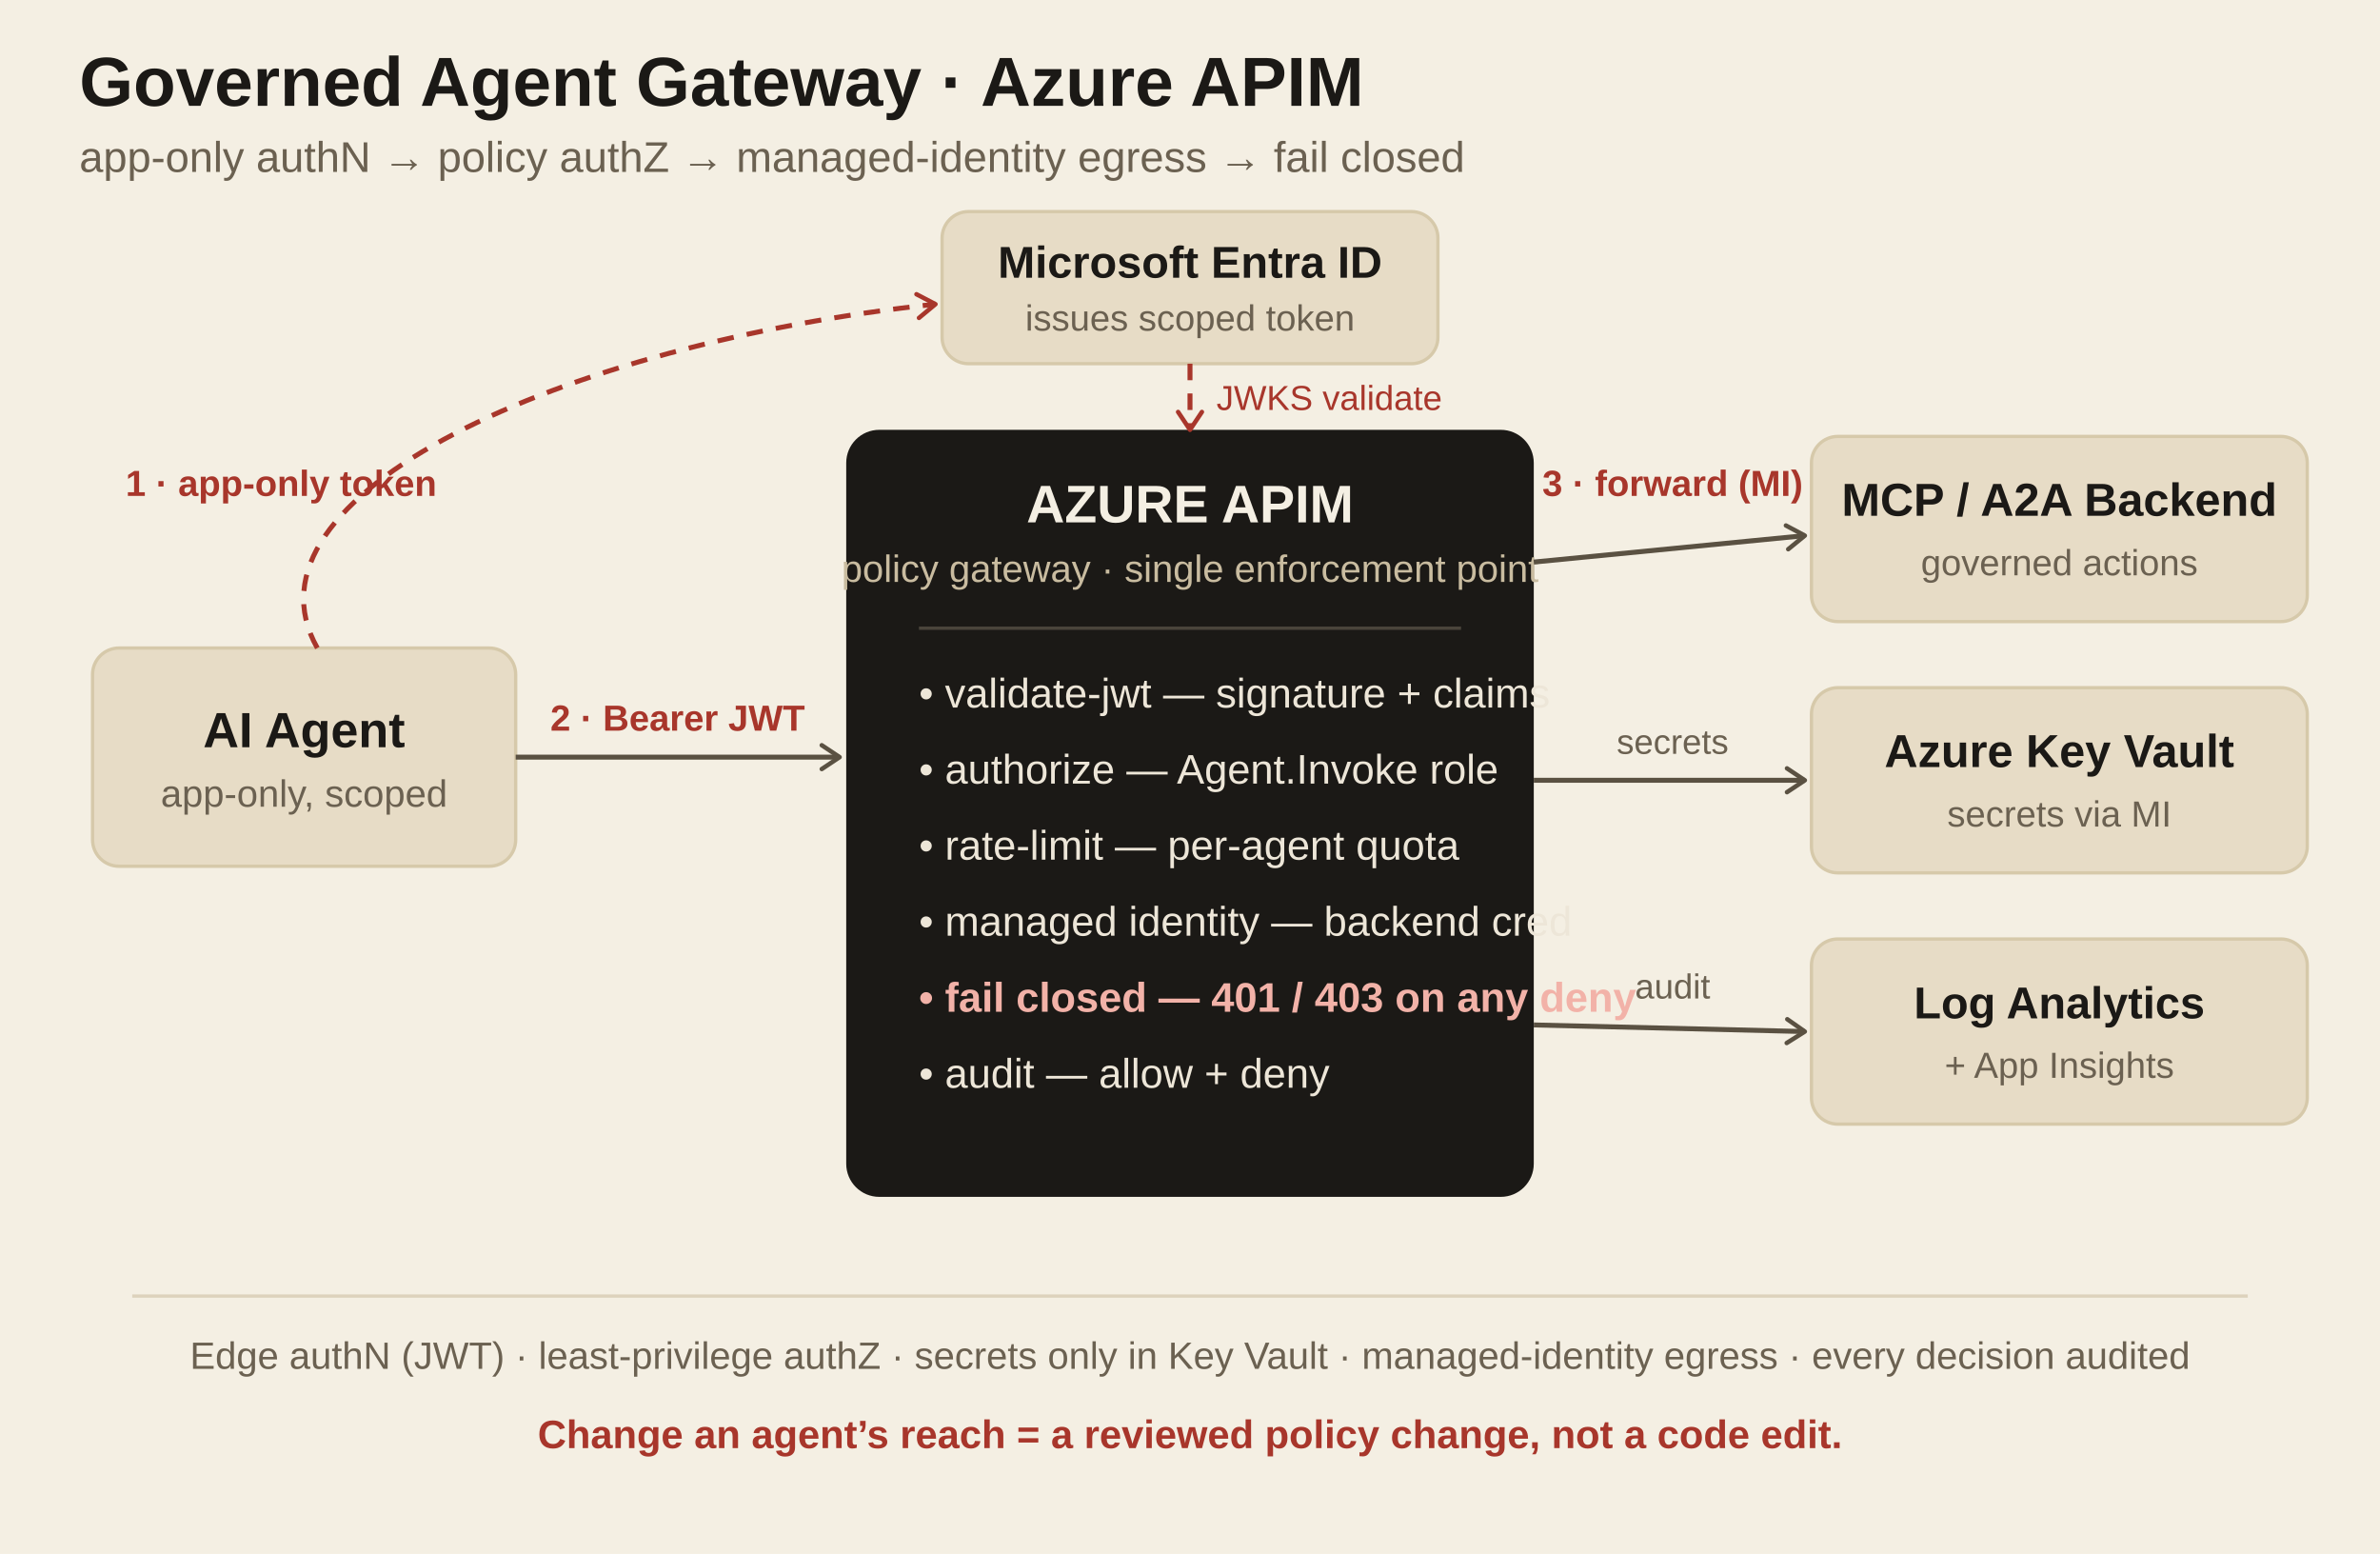
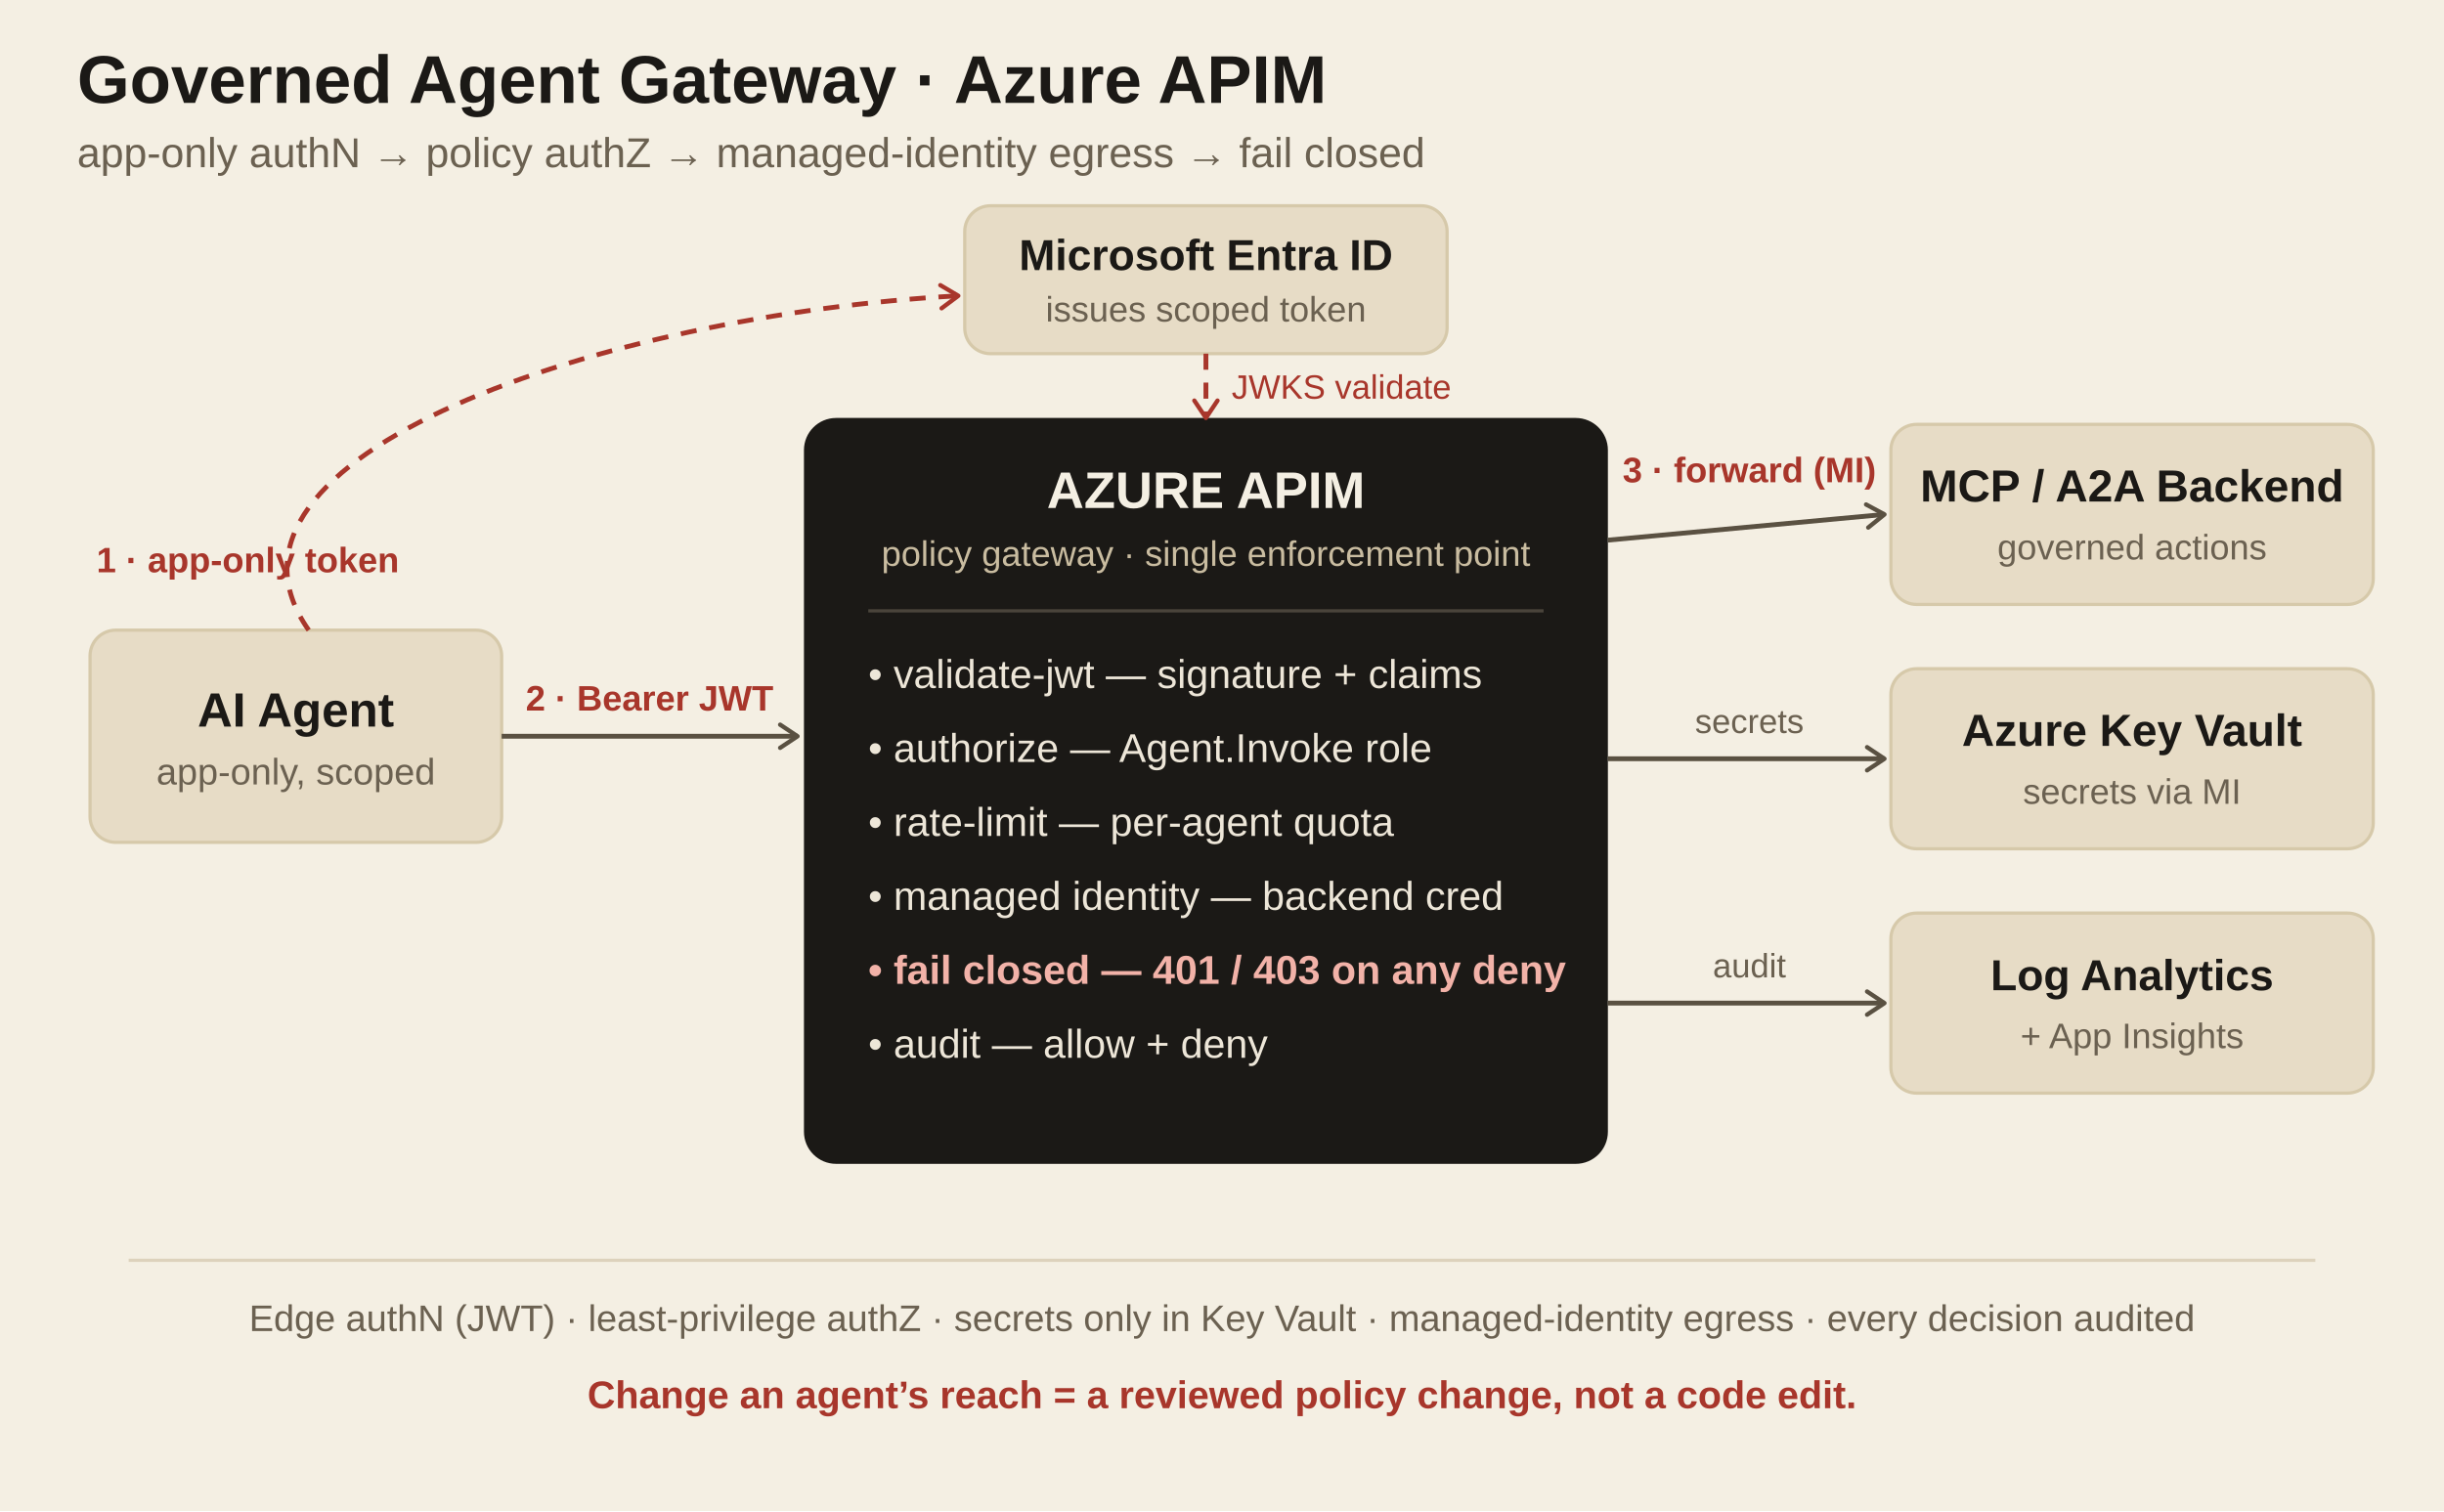
- <svg xmlns="http://www.w3.org/2000/svg" viewBox="0 0 720 470" font-family="Helvetica Neue, Arial, sans-serif" role="img" aria-label="Governed agent gateway on Azure APIM: an AI agent gets an app-only token from Microsoft Entra ID, calls APIM with a Bearer JWT; APIM runs a fail-closed policy gateway (validate-jwt, authorize Agent.Invoke, rate-limit, managed-identity egress, audit) then forwards to the MCP/A2A backend, with secrets from Key Vault and audit to Log Analytics.">
+ <svg xmlns="http://www.w3.org/2000/svg" viewBox="0 0 760 470" font-family="Helvetica Neue, Arial, sans-serif" role="img" aria-label="Governed agent gateway on Azure APIM: an AI agent gets an app-only token from Microsoft Entra ID, calls APIM with a Bearer JWT; APIM runs a fail-closed policy gateway (validate-jwt, authorize Agent.Invoke, rate-limit, managed-identity egress, audit) then forwards to the MCP/A2A backend, with secrets from Key Vault and audit to Log Analytics.">
  <defs>
    <marker id="arrow" viewBox="0 0 10 10" refX="8" refY="5" markerWidth="6" markerHeight="6" orient="auto-start-reverse">
      <path d="M2 1L8 5L2 9" fill="none" stroke="#5A5142" stroke-width="1.5" stroke-linecap="round" stroke-linejoin="round" />
    </marker>
    <marker id="arrowR" viewBox="0 0 10 10" refX="8" refY="5" markerWidth="6" markerHeight="6" orient="auto-start-reverse">
      <path d="M2 1L8 5L2 9" fill="none" stroke="#A8362B" stroke-width="1.5" stroke-linecap="round" stroke-linejoin="round" />
    </marker>
  </defs>
-   <rect x="0" y="0" width="720" height="470" fill="#F4EFE3" />
+   <rect x="0" y="0" width="760" height="470" fill="#F4EFE3" />
  <text x="24" y="32" font-size="21" font-weight="700" fill="#1B1916">Governed Agent Gateway · Azure APIM</text>
  <text x="24" y="52" font-size="13" fill="#6B6151">app-only authN → policy authZ → managed-identity egress → fail closed</text>
-   <rect x="285" y="64" width="150" height="46" rx="8" fill="#E7DCC6" stroke="#D6C9AA" />
-   <text x="360" y="84" text-anchor="middle" font-size="13.5" font-weight="600" fill="#1B1916">Microsoft Entra ID</text>
-   <text x="360" y="100" text-anchor="middle" font-size="11" fill="#6B6151">issues scoped token</text>
-   <rect x="256" y="130" width="208" height="232" rx="10" fill="#1B1916" />
-   <text x="360" y="158" text-anchor="middle" font-size="16" font-weight="700" fill="#F4EFE3">AZURE APIM</text>
-   <text x="360" y="176" text-anchor="middle" font-size="11.5" fill="#C9BCA0">policy gateway · single enforcement point</text>
-   <line x1="278" y1="190" x2="442" y2="190" stroke="#4A443B" stroke-width="1" />
-   <text x="278" y="214" font-size="12.5" fill="#EDE6D8">• validate-jwt — signature + claims</text>
-   <text x="278" y="237" font-size="12.5" fill="#EDE6D8">• authorize — Agent.Invoke role</text>
-   <text x="278" y="260" font-size="12.5" fill="#EDE6D8">• rate-limit — per-agent quota</text>
-   <text x="278" y="283" font-size="12.5" fill="#EDE6D8">• managed identity — backend cred</text>
-   <text x="278" y="306" font-size="12.5" fill="#F2B2A8" font-weight="600">• fail closed — 401 / 403 on any deny</text>
-   <text x="278" y="329" font-size="12.5" fill="#EDE6D8">• audit — allow + deny</text>
+   <rect x="300" y="64" width="150" height="46" rx="8" fill="#E7DCC6" stroke="#D6C9AA" />
+   <text x="375" y="84" text-anchor="middle" font-size="13.5" font-weight="600" fill="#1B1916">Microsoft Entra ID</text>
+   <text x="375" y="100" text-anchor="middle" font-size="11" fill="#6B6151">issues scoped token</text>
+   <rect x="250" y="130" width="250" height="232" rx="10" fill="#1B1916" />
+   <text x="375" y="158" text-anchor="middle" font-size="16" font-weight="700" fill="#F4EFE3">AZURE APIM</text>
+   <text x="375" y="176" text-anchor="middle" font-size="11" fill="#C9BCA0">policy gateway · single enforcement point</text>
+   <line x1="270" y1="190" x2="480" y2="190" stroke="#4A443B" stroke-width="1" />
+   <text x="270" y="214" font-size="12.5" fill="#EDE6D8">• validate-jwt — signature + claims</text>
+   <text x="270" y="237" font-size="12.5" fill="#EDE6D8">• authorize — Agent.Invoke role</text>
+   <text x="270" y="260" font-size="12.5" fill="#EDE6D8">• rate-limit — per-agent quota</text>
+   <text x="270" y="283" font-size="12.5" fill="#EDE6D8">• managed identity — backend cred</text>
+   <text x="270" y="306" font-size="12.5" fill="#F2B2A8" font-weight="600">• fail closed — 401 / 403 on any deny</text>
+   <text x="270" y="329" font-size="12.5" fill="#EDE6D8">• audit — allow + deny</text>
  <rect x="28" y="196" width="128" height="66" rx="8" fill="#E7DCC6" stroke="#D6C9AA" />
  <text x="92" y="226" text-anchor="middle" font-size="15" font-weight="600" fill="#1B1916">AI Agent</text>
  <text x="92" y="244" text-anchor="middle" font-size="11.5" fill="#6B6151">app-only, scoped</text>
-   <path d="M96,196 C70,150 170,104 283,92" fill="none" stroke="#A8362B" stroke-width="1.5" stroke-dasharray="5 4" marker-end="url(#arrowR)" />
-   <text x="38" y="150" font-size="11" font-weight="700" fill="#A8362B">1 · app-only token</text>
-   <path d="M360,110 L360,130" fill="none" stroke="#A8362B" stroke-width="1.5" stroke-dasharray="5 4" marker-end="url(#arrowR)" />
-   <text x="368" y="124" font-size="10.5" fill="#A8362B">JWKS validate</text>
-   <line x1="156" y1="229" x2="254" y2="229" stroke="#5A5142" stroke-width="1.5" marker-end="url(#arrow)" />
-   <text x="205" y="221" text-anchor="middle" font-size="11" font-weight="700" fill="#A8362B">2 · Bearer JWT</text>
-   <rect x="548" y="132" width="150" height="56" rx="8" fill="#E7DCC6" stroke="#D6C9AA" />
-   <text x="623" y="156" text-anchor="middle" font-size="14" font-weight="600" fill="#1B1916">MCP / A2A Backend</text>
-   <text x="623" y="174" text-anchor="middle" font-size="11" fill="#6B6151">governed actions</text>
-   <line x1="464" y1="170" x2="546" y2="162" stroke="#5A5142" stroke-width="1.5" marker-end="url(#arrow)" />
-   <text x="506" y="150" text-anchor="middle" font-size="11" font-weight="700" fill="#A8362B">3 · forward (MI)</text>
-   <rect x="548" y="208" width="150" height="56" rx="8" fill="#E7DCC6" stroke="#D6C9AA" />
-   <text x="623" y="232" text-anchor="middle" font-size="14" font-weight="600" fill="#1B1916">Azure Key Vault</text>
-   <text x="623" y="250" text-anchor="middle" font-size="11" fill="#6B6151">secrets via MI</text>
-   <line x1="464" y1="236" x2="546" y2="236" stroke="#5A5142" stroke-width="1.5" marker-end="url(#arrow)" />
-   <text x="506" y="228" text-anchor="middle" font-size="10.5" fill="#6B6151">secrets</text>
-   <rect x="548" y="284" width="150" height="56" rx="8" fill="#E7DCC6" stroke="#D6C9AA" />
-   <text x="623" y="308" text-anchor="middle" font-size="13.5" font-weight="600" fill="#1B1916">Log Analytics</text>
-   <text x="623" y="326" text-anchor="middle" font-size="11" fill="#6B6151">+ App Insights</text>
-   <line x1="464" y1="310" x2="546" y2="312" stroke="#5A5142" stroke-width="1.5" marker-end="url(#arrow)" />
-   <text x="506" y="302" text-anchor="middle" font-size="10.5" fill="#6B6151">audit</text>
-   <line x1="40" y1="392" x2="680" y2="392" stroke="#DDD2BC" stroke-width="1" />
-   <text x="360" y="414" text-anchor="middle" font-size="11.5" fill="#6B6151">Edge authN (JWT) · least-privilege authZ · secrets only in Key Vault · managed-identity egress · every decision audited</text>
-   <text x="360" y="438" text-anchor="middle" font-size="12" font-weight="600" fill="#A8362B">Change an agent’s reach = a reviewed policy change, not a code edit.</text>
+   <path d="M96,196 C58,142 188,98 298,92" fill="none" stroke="#A8362B" stroke-width="1.5" stroke-dasharray="5 4" marker-end="url(#arrowR)" />
+   <text x="30" y="178" font-size="11" font-weight="700" fill="#A8362B">1 · app-only token</text>
+   <path d="M375,110 L375,130" fill="none" stroke="#A8362B" stroke-width="1.5" stroke-dasharray="5 4" marker-end="url(#arrowR)" />
+   <text x="383" y="124" font-size="10.5" fill="#A8362B">JWKS validate</text>
+   <line x1="156" y1="229" x2="248" y2="229" stroke="#5A5142" stroke-width="1.5" marker-end="url(#arrow)" />
+   <text x="202" y="221" text-anchor="middle" font-size="11" font-weight="700" fill="#A8362B">2 · Bearer JWT</text>
+   <rect x="588" y="132" width="150" height="56" rx="8" fill="#E7DCC6" stroke="#D6C9AA" />
+   <text x="663" y="156" text-anchor="middle" font-size="14" font-weight="600" fill="#1B1916">MCP / A2A Backend</text>
+   <text x="663" y="174" text-anchor="middle" font-size="11" fill="#6B6151">governed actions</text>
+   <line x1="500" y1="168" x2="586" y2="160" stroke="#5A5142" stroke-width="1.5" marker-end="url(#arrow)" />
+   <text x="544" y="150" text-anchor="middle" font-size="11" font-weight="700" fill="#A8362B">3 · forward (MI)</text>
+   <rect x="588" y="208" width="150" height="56" rx="8" fill="#E7DCC6" stroke="#D6C9AA" />
+   <text x="663" y="232" text-anchor="middle" font-size="14" font-weight="600" fill="#1B1916">Azure Key Vault</text>
+   <text x="663" y="250" text-anchor="middle" font-size="11" fill="#6B6151">secrets via MI</text>
+   <line x1="500" y1="236" x2="586" y2="236" stroke="#5A5142" stroke-width="1.5" marker-end="url(#arrow)" />
+   <text x="544" y="228" text-anchor="middle" font-size="10.5" fill="#6B6151">secrets</text>
+   <rect x="588" y="284" width="150" height="56" rx="8" fill="#E7DCC6" stroke="#D6C9AA" />
+   <text x="663" y="308" text-anchor="middle" font-size="13.5" font-weight="600" fill="#1B1916">Log Analytics</text>
+   <text x="663" y="326" text-anchor="middle" font-size="11" fill="#6B6151">+ App Insights</text>
+   <line x1="500" y1="312" x2="586" y2="312" stroke="#5A5142" stroke-width="1.5" marker-end="url(#arrow)" />
+   <text x="544" y="304" text-anchor="middle" font-size="10.5" fill="#6B6151">audit</text>
+   <line x1="40" y1="392" x2="720" y2="392" stroke="#DDD2BC" stroke-width="1" />
+   <text x="380" y="414" text-anchor="middle" font-size="11.5" fill="#6B6151">Edge authN (JWT) · least-privilege authZ · secrets only in Key Vault · managed-identity egress · every decision audited</text>
+   <text x="380" y="438" text-anchor="middle" font-size="12" font-weight="600" fill="#A8362B">Change an agent’s reach = a reviewed policy change, not a code edit.</text>
</svg>
